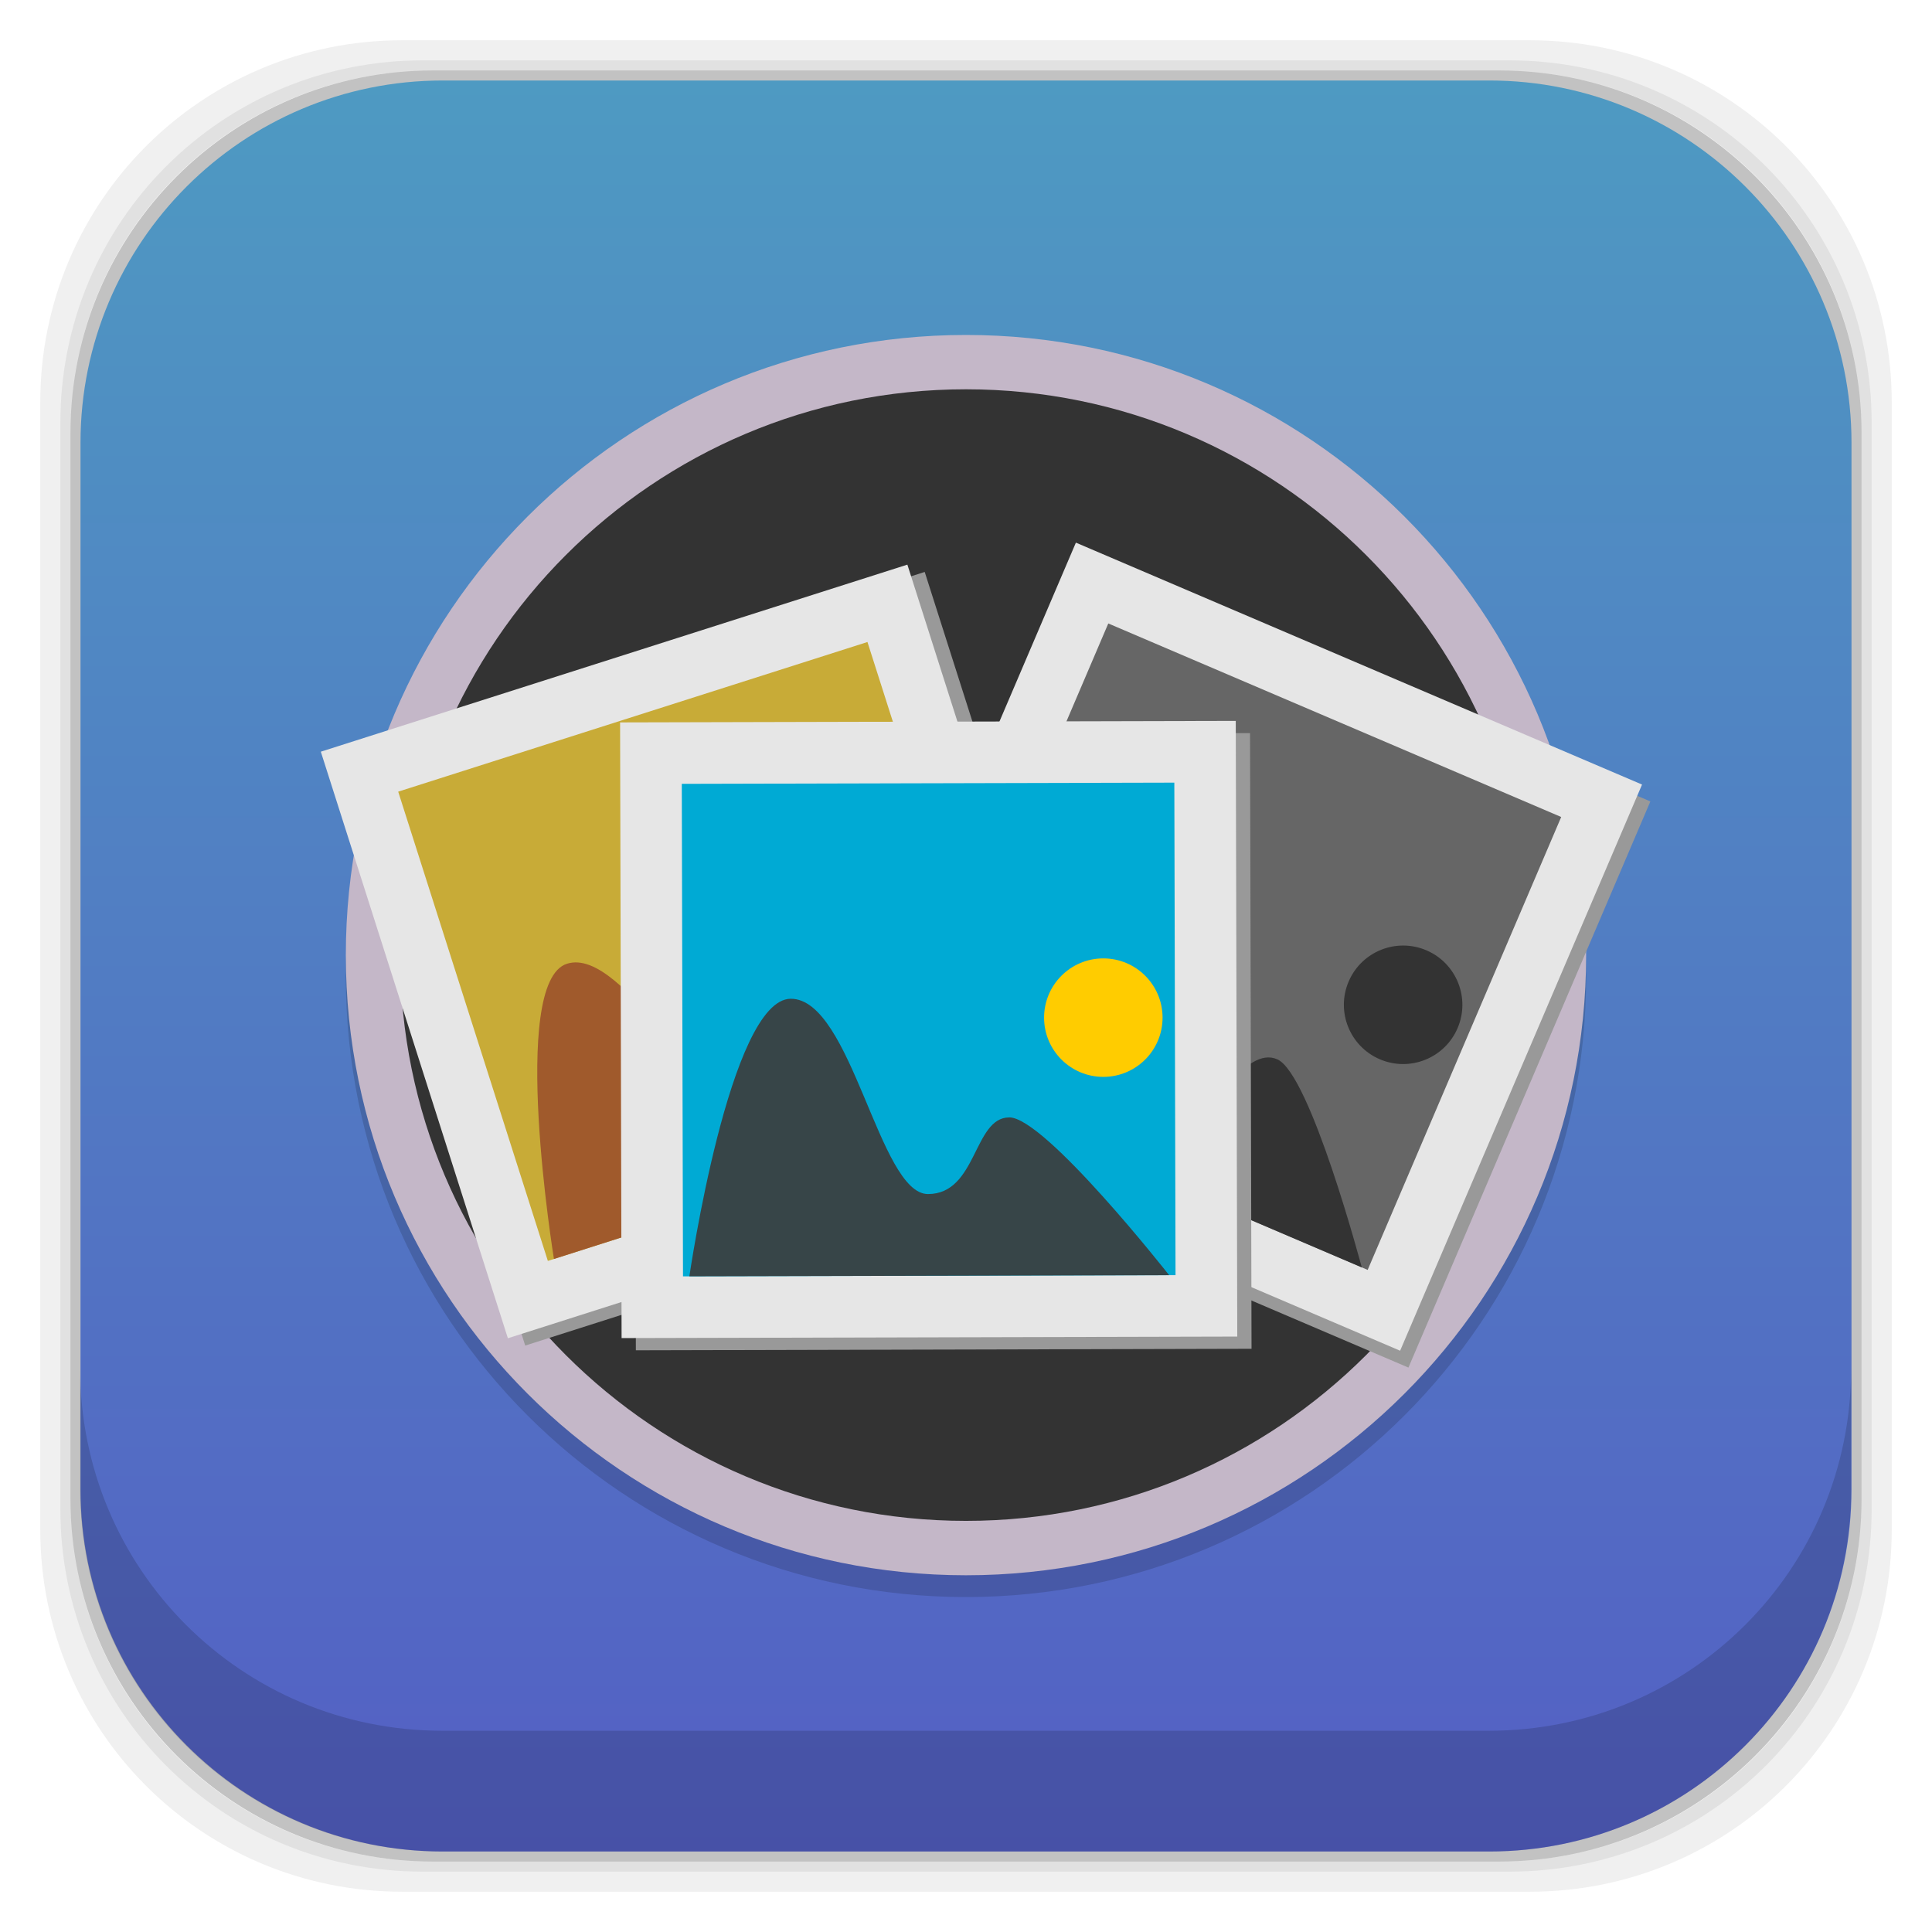
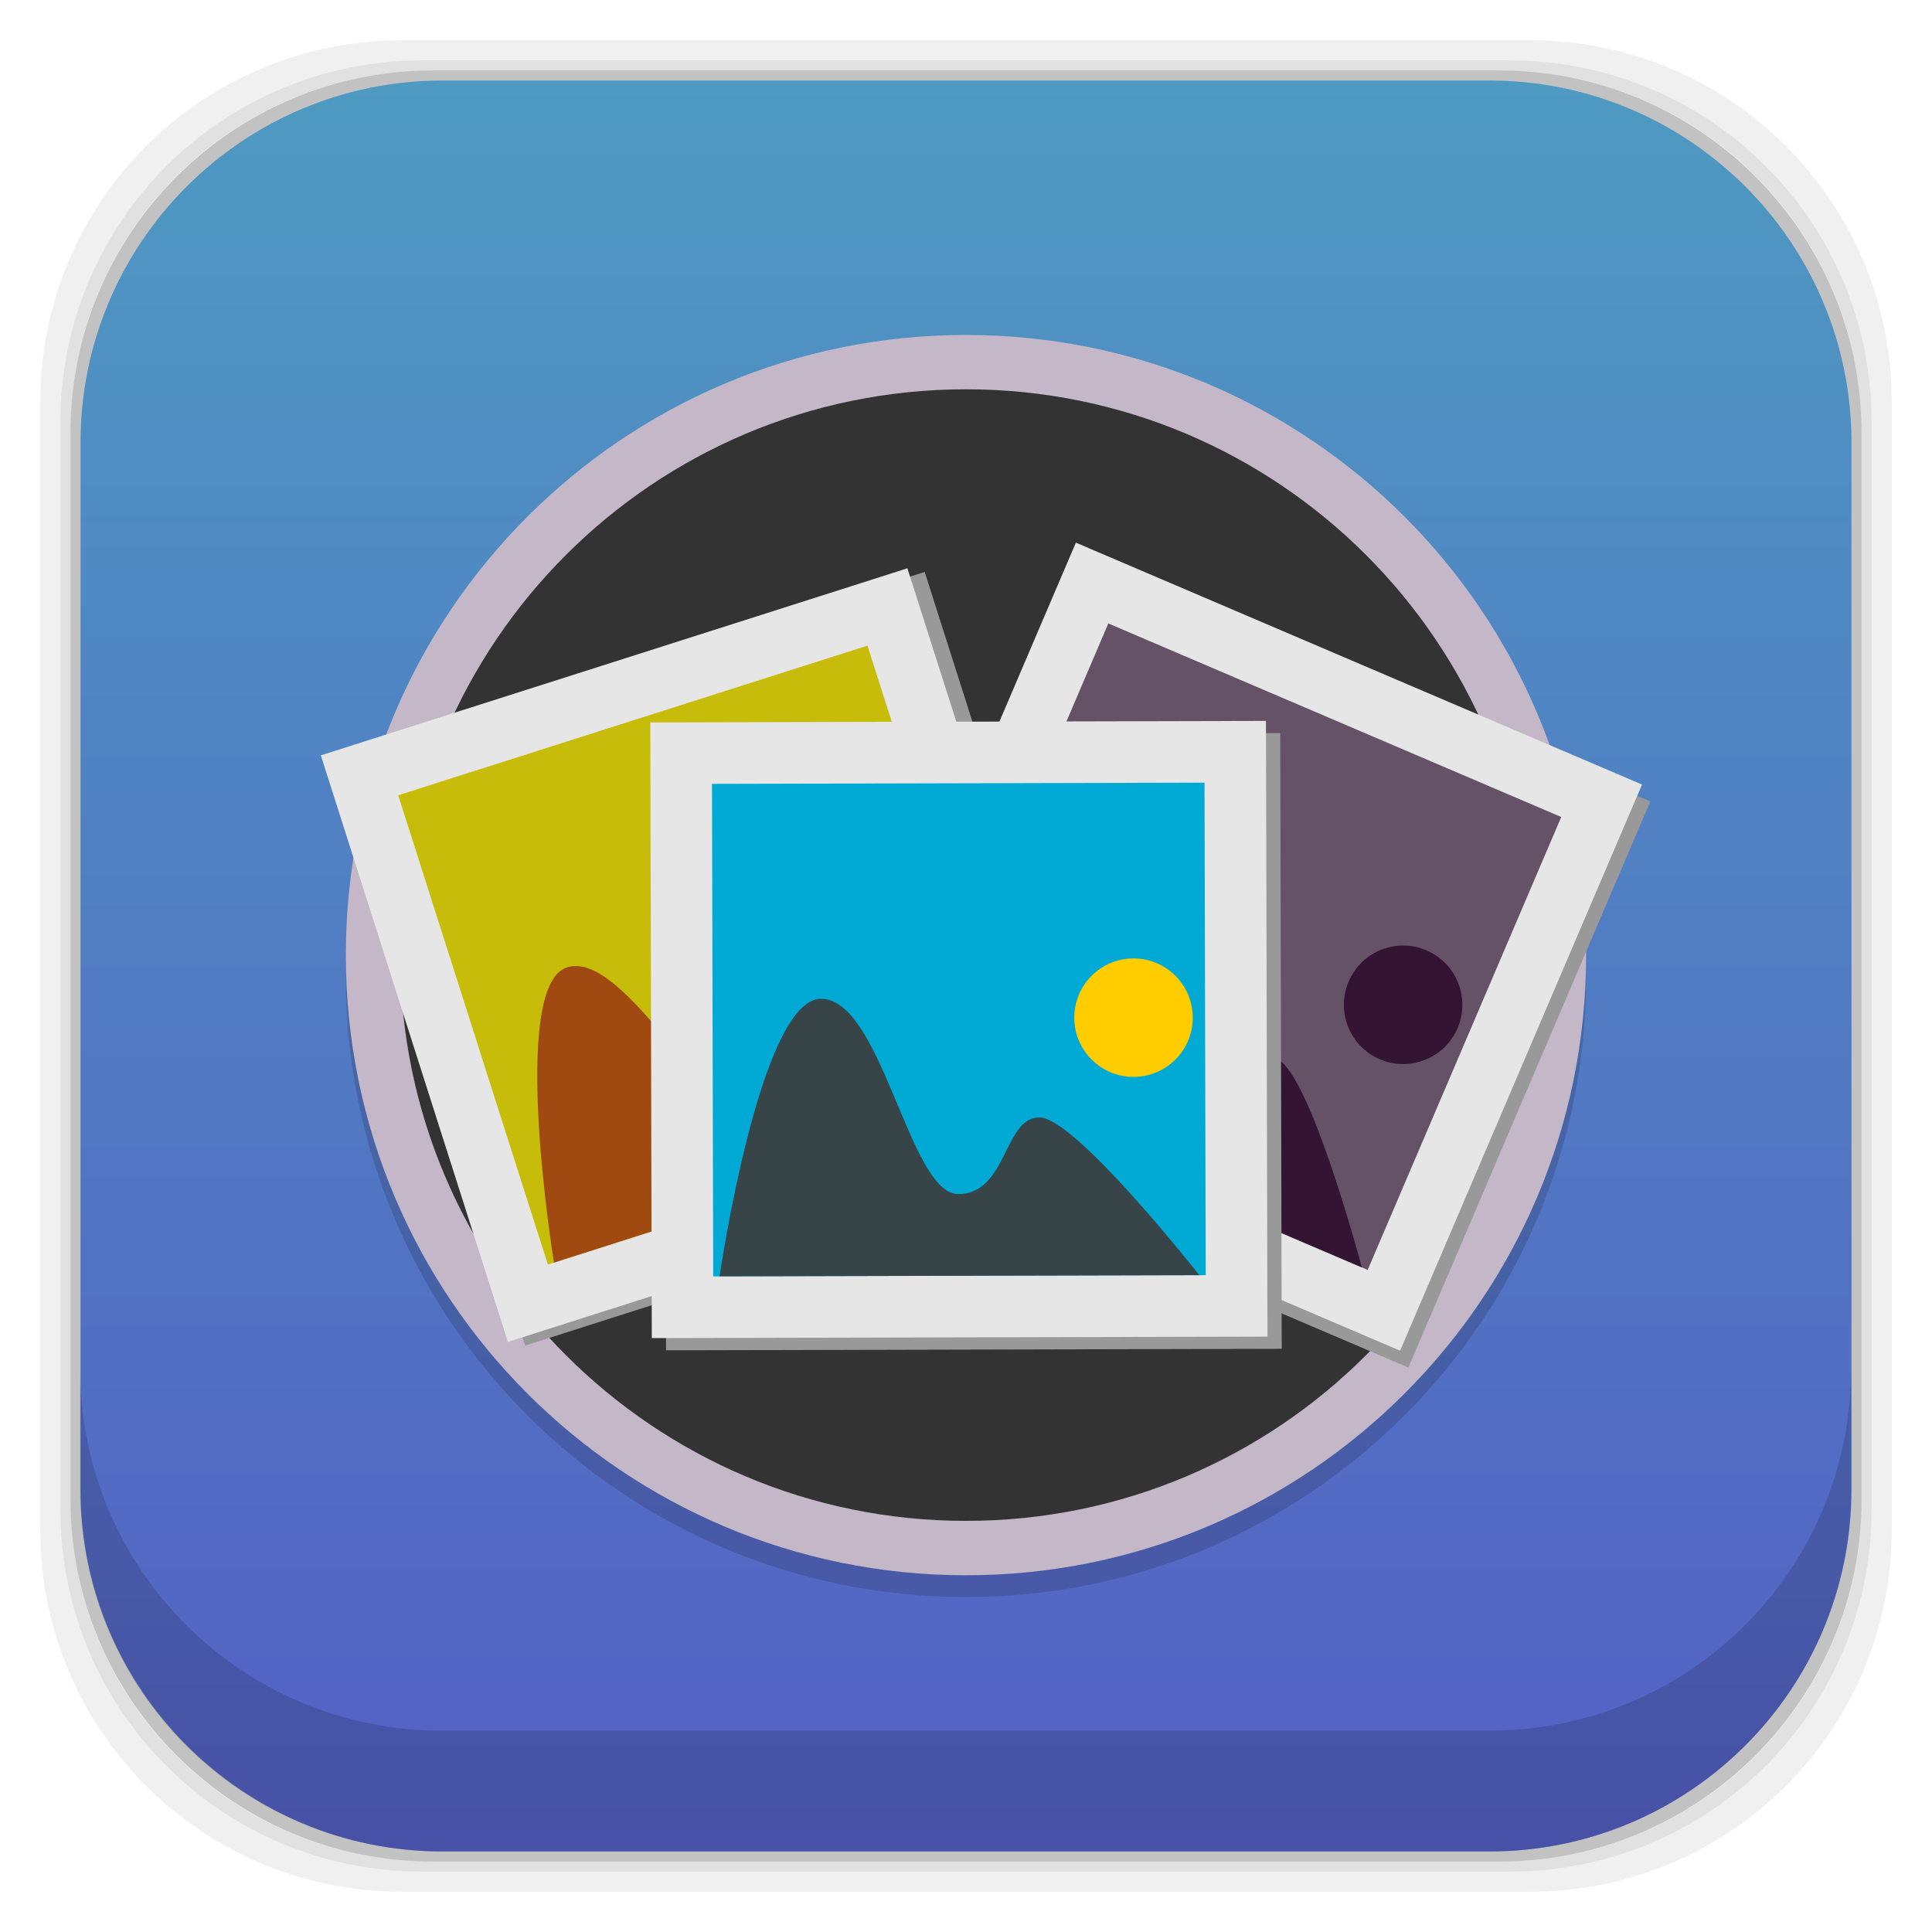
<svg xmlns="http://www.w3.org/2000/svg" xmlns:xlink="http://www.w3.org/1999/xlink" width="48" height="48" id="svg2" version="1.1">
  <defs id="defs4">
    <linearGradient id="linearGradient4389">
      <stop style="stop-color:#4e9ac2;stop-opacity:1;" offset="0" id="stop4391" />
      <stop style="stop-color:#545fc4;stop-opacity:1;" offset="1" id="stop4393" />
    </linearGradient>
    <radialGradient r="23" fy="42.5" fx="24" cy="42.5" cx="24" gradientTransform="matrix(1.043478,0,0,0.1956518,-1.07163,41.18481)" gradientUnits="userSpaceOnUse" id="radialGradient3913" xlink:href="#linearGradient4243-9" />
    <linearGradient id="linearGradient4243-9">
      <stop style="stop-color:#000000;stop-opacity:1;" offset="0" id="stop4245-0" />
      <stop style="stop-color:#000000;stop-opacity:0;" offset="1" id="stop4247-7" />
    </linearGradient>
    <radialGradient r="23" fy="42.5" fx="24" cy="42.5" cx="24" gradientTransform="matrix(1.043478,0,0,0.1956518,-1.07173,1045.547)" gradientUnits="userSpaceOnUse" id="radialGradient3076" xlink:href="#linearGradient4243-9" />
    <clipPath id="b">
      <path style="fill:#fda864" d="m 505.719,535.469 c -0.091,0.006 -0.191,0.017 -0.281,0.031 -0.085,0.014 -0.166,0.041 -0.25,0.062 -0.01,0.003 -0.021,-0.003 -0.031,0 -0.094,0.025 -0.191,0.059 -0.281,0.094 -1.795,0.6 -4.411,2.897 -5.281,4.875 -0.374,0.812 -0.692,1.715 -0.969,2.812 -0.513,2.031 -0.654,4.745 -0.25,7.938 0.33,2.695 1.086,5.841 2.562,9.219 0.917,2.443 2.746,5.449 6.156,8.438 0.4,0.297 0.789,0.579 1.188,0.844 3.203,2.127 6.073,3.07 8.312,3.438 3.672,0.82 6.969,0.983 9.781,0.812 3.342,-0.191 6.125,-0.835 8.125,-1.75 0.842,-0.457 1.956,-1.139 2.562,-1.688 1.786,-1.615 3.198,-3.022 3.969,-4.25 0.031,-0.043 0.065,-0.082 0.094,-0.125 0.086,-0.144 0.152,-0.267 0.219,-0.406 0.033,-0.065 0.066,-0.121 0.094,-0.188 0.049,-0.117 0.091,-0.23 0.125,-0.344 0.009,-0.068 0.024,-0.072 0.031,-0.125 0.01,-0.04 0.023,-0.086 0.031,-0.125 0.014,-0.088 0.023,-0.242 0.031,-0.281 0.015,-0.074 -7.3e-4,-0.062 0,-0.062 -6.8e-4,-4.5e-4 0.004,-0.018 0,-0.094 -0.005,-0.077 -8.2e-4,-0.212 0,-0.5 -0.024,-0.192 -0.068,-0.402 -0.125,-0.594 -0.115,-0.379 -0.289,-0.75 -0.531,-1.125 -0.471,-0.729 -1.165,-1.448 -2.062,-2.156 -1.664,-1.313 -3.996,-2.583 -6.719,-3.812 -2.319,-1.049 -4.868,-2.007 -7.344,-3.062 -1.729,-0.843 -3.094,-1.286 -3.594,-1.688 -0.062,-0.05 -0.09,-0.106 -0.125,-0.156 -0.453,-0.089 -1.175,-1.312 -2.438,-2.844 -1.458,-1.973 -2.849,-4.059 -4.25,-5.969 -1.637,-2.237 -3.219,-4.125 -4.719,-5.406 -0.81,-0.692 -1.591,-1.199 -2.344,-1.5 -0.387,-0.155 -0.756,-0.274 -1.125,-0.312 -0.187,-0.02 -0.381,-0.012 -0.562,0 z" id="path20" />
    </clipPath>
    <clipPath id="c">
      <path style="fill:#241c1c" d="m 505.719,535.469 c -0.091,0.006 -0.191,0.017 -0.281,0.031 -0.096,0.015 -0.187,0.037 -0.281,0.062 -0.084,0.022 -0.168,0.064 -0.25,0.094 -0.003,0.005 -0.028,-0.005 -0.031,0 -0.791,1.255 -1.486,2.705 -1.719,4.094 -0.336,2.01 -0.606,4.598 -0.219,7.656 0.319,2.604 1.034,5.624 2.469,8.906 a 1.01,0.991 1.515 0 1 0,0.062 c 0.85,2.266 2.573,5.107 5.812,7.969 0.026,0.023 0.067,0.039 0.094,0.062 0.361,0.266 0.704,0.543 1.062,0.781 3.089,2.051 5.832,2.967 7.938,3.312 a 1.01,0.991 1.515 0 1 0.062,0 c 3.577,0.799 6.803,0.947 9.531,0.781 l -0.031,0.031 c 2.798,-0.243 5.936,-0.424 8.344,-1.344 1.494,-0.57 2.401,-1.439 3.188,-2.344 0.051,-0.12 0.122,-0.221 0.156,-0.344 0.039,-0.285 0.079,-0.455 0.094,-0.531 0.015,-0.075 -7.3e-4,-0.062 0,-0.062 -6.8e-4,-4.2e-4 0.005,-0.018 0,-0.094 -0.005,-0.077 -8.1e-4,-0.212 0,-0.5 -0.024,-0.192 -0.068,-0.402 -0.125,-0.594 -0.115,-0.379 -0.289,-0.75 -0.531,-1.125 -0.471,-0.729 -1.165,-1.448 -2.062,-2.156 -1.664,-1.313 -3.996,-2.583 -6.719,-3.812 -2.319,-1.049 -4.868,-2.007 -7.344,-3.062 -1.729,-0.843 -3.094,-1.286 -3.594,-1.688 -0.062,-0.05 -0.09,-0.106 -0.125,-0.156 -0.453,-0.089 -1.175,-1.312 -2.438,-2.844 -1.458,-1.973 -2.849,-4.059 -4.25,-5.969 -1.637,-2.237 -3.219,-4.125 -4.719,-5.406 -0.81,-0.692 -1.591,-1.199 -2.344,-1.5 -0.387,-0.155 -0.756,-0.274 -1.125,-0.312 -0.187,-0.02 -0.381,-0.012 -0.562,0 z" id="path14" />
    </clipPath>
    <filter color-interpolation-filters="sRGB" id="d">
      <feGaussianBlur stdDeviation=".348" id="feGaussianBlur17" />
    </filter>
    <radialGradient cx="520.734" cy="551.074" r="15.405" fx="520.734" fy="551.074" id="e" xlink:href="#a" gradientUnits="userSpaceOnUse" />
    <linearGradient id="a">
      <stop offset="0" stop-color="#fff" id="stop9" />
      <stop offset="1" stop-color="#fff" stop-opacity="0" id="stop11" />
    </linearGradient>
    <radialGradient xlink:href="#a" id="radialGradient3163" gradientUnits="userSpaceOnUse" cx="520.734" cy="551.074" fx="520.734" fy="551.074" r="15.405" />
    <radialGradient xlink:href="#a" id="radialGradient3166" gradientUnits="userSpaceOnUse" cx="520.734" cy="551.074" fx="520.734" fy="551.074" r="15.405" gradientTransform="matrix(1.396681,0,0,1.396681,-803.6529,271.5008)" />
    <linearGradient xlink:href="#linearGradient4389" id="linearGradient4625" x1="1006.362" y1="24" x2="1050.362" y2="24" gradientUnits="userSpaceOnUse" />
  </defs>
  <g id="layer1" transform="translate(0,-1004.362)">
    <g id="g3878" transform="translate(-39.76588,1007.889)">
      <path id="rect3829" d="m 49.766,-2.527 c -4.986,0 -9,4.014 -9,9 l 0,28 c 0,4.986 4.014,9 9,9 l 28,0 c 4.986,0 9,-4.014 9,-9 l 0,-28 c 0,-4.986 -4.014,-9 -9,-9 l -28,0 z m 0.5,0.5 27,0 c 4.986,0 9,4.014 9,9 l 0,27 c 0,4.986 -4.014,9 -9,9 l -27,0 c -4.986,0 -9,-4.014 -9,-9 l 0,-27 c 0,-4.986 4.014,-9 9,-9 z" style="opacity:0.06;fill:#000000;fill-opacity:1;stroke:none;display:inline" />
      <path id="rect3827" d="m 50.266,-2.027 c -4.986,0 -9,4.014 -9,9 l 0,27 c 0,4.986 4.014,9 9,9 l 27,0 c 4.986,0 9,-4.014 9,-9 l 0,-27 c 0,-4.986 -4.014,-9 -9,-9 l -27,0 z m 0.25,0.25 26.5,0 c 4.986,0 9,4.014 9,9 l 0,26.5 c 0,4.986 -4.014,9 -9,9 l -26.5,0 c -4.986,0 -9,-4.014 -9,-9 l 0,-26.5 c 0,-4.986 4.014,-9 9,-9 z" style="opacity:0.12;fill:#000000;fill-opacity:1;stroke:none;display:inline" />
      <rect rx="9" ry="9" y="-1.777" x="41.516" height="44.5" width="44.5" id="rect3038-4" style="opacity:0.24;fill:#000000;fill-opacity:1;stroke:none;display:inline" />
    </g>
  </g>
  <g id="layer2" transform="translate(0,-1004.362)" style="display:none">
    <path style="opacity:0.3;fill:url(#radialGradient3076);fill-opacity:1;stroke:none;display:inline" d="m 1.003,1049.362 c 0.488,4.519 4.316,8 8.969,8 l 28,0 c 4.653,0 8.481,-3.481 8.969,-8 l -45.938,0 z" id="rect4241" />
  </g>
  <g id="layer3" transform="translate(0,-1004.362)">
    <rect rx="9" ry="9" y="2" x="1006.362" height="44" width="44" id="rect4169-3" style="fill:url(#linearGradient4625);fill-opacity:1.0;stroke:none;display:inline" transform="matrix(0,1,1,0,0,0)" />
    <text id="text37" font-size="8" y="1066.641" x="-41.783" style="font-size:11.173px;font-family:Bitstream Vera Sans" />
  </g>
  <g id="layer4" transform="translate(0,-1004.362)">
-     <path style="opacity:0.15;fill:#000000;fill-opacity:1;stroke:none" id="path3852" d="m -38.184,9.109 a 13.612,13.612 0 1 1 -27.224,0 13.612,13.612 0 1 1 27.224,0 z" transform="matrix(1.131907,0,0,1.131907,82.62779,1018.322)" />
-     <path transform="matrix(1.131907,0,0,1.131907,82.62779,1017.781)" d="m -38.184,9.109 a 13.612,13.612 0 1 1 -27.224,0 13.612,13.612 0 1 1 27.224,0 z" id="path4831" style="fill:#c4b7c8;fill-opacity:1;stroke:none" />
-     <path style="fill:#333333;fill-opacity:1;stroke:none" id="path4767" d="m -38.184,9.109 a 13.612,13.612 0 1 1 -27.224,0 13.612,13.612 0 1 1 27.224,0 z" transform="matrix(1.032688,0,0,1.032688,77.48868,1018.684)" />
-     <g id="g4760" transform="matrix(0.9691041,0,0,0.9691041,0.741499,33.3492)">
-       <rect transform="matrix(0.9195622,0.3929445,-0.3929445,0.9195622,0,0)" style="fill:#999999;fill-opacity:1;stroke:none" id="rect4489" width="15.784" height="15.784" x="424.211" y="923.942" rx="0" ry="0" />
-       <rect transform="matrix(0.9195622,0.3929445,-0.3929445,0.9195622,0,0)" ry="0" rx="0" y="923.628" x="423.845" height="15.784" width="15.784" id="rect4491" style="fill:#e6e6e6;fill-opacity:1;stroke:none" />
-       <rect transform="matrix(0.9195622,0.3929445,-0.3929445,0.9195622,0,0)" style="fill:#666666;fill-opacity:1;stroke:none" id="rect4493" width="12.627" height="12.627" x="425.423" y="925.207" rx="0" ry="0" />
-       <circle cx="12.5" cy="3.5" r="1.5" id="circle4497" transform="matrix(0.9311187,0.3978828,-0.3978828,0.9311187,24.96021,1019.497)" d="M 14,3.5 C 14,4.328 13.328,5 12.5,5 11.672,5 11,4.328 11,3.5 11,2.672 11.672,2 12.5,2 13.328,2 14,2.672 14,3.5 z" style="fill:#333333;fill-opacity:1" />
-       <path d="m 31.979,1029.126 c -0.846,-0.362 -1.529,1.478 -2.688,0.983 -1.156,-0.494 0.185,-5.375 -1.254,-5.99 -1.438,-0.614 -5.2,5.509 -5.2,5.509 l 11.309,4.833 c 0,0 -1.32,-4.973 -2.168,-5.335 z" id="path4499" style="fill:#333333;fill-opacity:1" />
+     <path style="opacity:0.15;fill:#000000;fill-opacity:1;stroke:none" id="path3852" d="m -38.184,9.109 c 0,7.518 -6.094,13.612 -13.612,13.612 -7.518,0 -13.612,-6.094 -13.612,-13.612 0,-7.518 6.094,-13.612 13.612,-13.612 7.518,0 13.612,6.094 13.612,13.612 z" transform="matrix(1.131907,0,0,1.131907,82.62779,1018.322)" />
+     <path transform="matrix(1.131907,0,0,1.131907,82.62779,1017.781)" d="m -38.184,9.109 c 0,7.518 -6.094,13.612 -13.612,13.612 -7.518,0 -13.612,-6.094 -13.612,-13.612 0,-7.518 6.094,-13.612 13.612,-13.612 7.518,0 13.612,6.094 13.612,13.612 z" id="path4831" style="fill:#c4b7c8;fill-opacity:1;stroke:none" />
+     <path style="fill:#333333;fill-opacity:1;stroke:none" id="path4767" d="m -38.184,9.109 c 0,7.518 -6.094,13.612 -13.612,13.612 -7.518,0 -13.612,-6.094 -13.612,-13.612 0,-7.518 6.094,-13.612 13.612,-13.612 7.518,0 13.612,6.094 13.612,13.612 z" transform="matrix(1.032688,0,0,1.032688,77.48868,1018.684)" />
+     <g id="g3823" transform="translate(0,2.0509158e-6)">
+       <rect transform="matrix(0.9195622,0.3929445,-0.3929445,0.9195622,0,0)" style="fill:#999999;fill-opacity:1;stroke:none" id="rect4489" width="15.296" height="15.296" x="424.89" y="925.771" rx="0" ry="0" />
+       <rect transform="matrix(0.9195622,0.3929445,-0.3929445,0.9195622,0,0)" ry="0" rx="0" y="925.467" x="424.536" height="15.296" width="15.296" id="rect4491" style="fill:#e6e6e6;fill-opacity:1;stroke:none" />
+       <rect transform="matrix(0.9195622,0.3929445,-0.3929445,0.9195622,0,0)" style="fill:#665266;fill-opacity:1;stroke:none" id="rect4493" width="12.237" height="12.237" x="426.066" y="926.997" rx="0" ry="0" />
+       <circle cx="12.5" cy="3.5" r="1.5" id="circle4497" transform="matrix(0.9023509,0.3855898,-0.3855898,0.9023509,24.93054,1021.348)" d="M 14,3.5 C 14,4.328 13.328,5 12.5,5 11.672,5 11,4.328 11,3.5 11,2.672 11.672,2 12.5,2 13.328,2 14,2.672 14,3.5 z" style="fill:#331433;fill-opacity:1" />
+       <path d="m 31.733,1030.679 c -0.82,-0.35 -1.482,1.433 -2.605,0.953 -1.121,-0.479 0.179,-5.209 -1.215,-5.805 -1.393,-0.595 -5.039,5.339 -5.039,5.339 l 10.96,4.683 c 0,0 -1.28,-4.82 -2.101,-5.17 z" id="path4499" style="fill:#331433;fill-opacity:1" />
    </g>
-     <g id="g3896" transform="matrix(0.9659258,0.258819,-0.258819,0.9659258,266.7494,30.22606)">
-       <rect transform="matrix(0.8416211,-0.5400685,0.5400685,0.8416211,0,0)" style="fill:#999999;fill-opacity:1;stroke:none" id="rect4440" width="15.296" height="15.296" x="-547.844" y="867.552" rx="0" ry="0" />
-       <rect transform="matrix(0.8416211,-0.5400685,0.5400685,0.8416211,0,0)" ry="0" rx="0" y="867.248" x="-548.199" height="15.296" width="15.296" id="rect4355" style="fill:#e6e6e6;fill-opacity:1;stroke:none" />
-       <rect transform="matrix(0.8416211,-0.5400685,0.5400685,0.8416211,0,0)" style="fill:#c8ab37;fill-opacity:1;stroke:none" id="rect4357" width="12.237" height="12.237" x="-546.669" y="868.778" rx="0" ry="0" />
-       <path d="m 20.427,1029.03 c -0.751,0.482 0.353,2.031 -0.675,2.691 -1.026,0.658 -4.209,-3.074 -5.485,-2.255 -1.275,0.818 1.587,7.168 1.587,7.168 l 10.031,-6.437 c 0,0 -4.706,-1.649 -5.458,-1.166 z" id="path4363" style="fill:#a05a2c" />
-       <circle cx="12.5" cy="3.5" r="1.5" id="circle4361" transform="matrix(0.8258686,-0.5299601,0.5299601,0.8258686,8.886057,1029.416)" d="M 14,3.5 C 14,4.328 13.328,5 12.5,5 11.672,5 11,4.328 11,3.5 11,2.672 11.672,2 12.5,2 13.328,2 14,2.672 14,3.5 z" style="fill:#a05a2c" />
+     <rect ry="0" rx="0" y="977.398" x="-302.89" height="15.296" width="15.296" id="rect4440" style="fill:#999999;fill-opacity:1;stroke:none" transform="matrix(0.9527235,-0.3038385,0.3038385,0.9527235,0,0)" />
+     <g id="g3817" transform="translate(0,0.09101155)">
+       <rect transform="matrix(0.9527235,-0.3038385,0.3038385,0.9527235,0,0)" ry="0" rx="0" y="977.094" x="-303.244" height="15.296" width="15.296" id="rect4355" style="fill:#e6e6e6;fill-opacity:1;stroke:none" />
+       <rect transform="matrix(0.9527235,-0.3038385,0.3038385,0.9527235,0,0)" style="fill:#c8bc0b;fill-opacity:1;stroke:none" id="rect4357" width="12.237" height="12.237" x="-301.714" y="978.623" rx="0" ry="0" />
+       <path d="m 20.148,1029.48 c -0.85,0.271 -0.185,2.053 -1.349,2.424 -1.161,0.37 -3.27,-4.059 -4.714,-3.598 -1.443,0.46 -0.322,7.334 -0.322,7.334 l 11.355,-3.621 c 0,0 -4.119,-2.81 -4.97,-2.539 z" id="path4363" style="fill:#a04a11;fill-opacity:1" />
+       <circle cx="12.5" cy="3.5" r="1.5" id="circle4361" transform="matrix(0.9348916,-0.2981516,0.2981516,0.9348916,8.900221,1026.865)" d="M 14,3.5 C 14,4.328 13.328,5 12.5,5 11.672,5 11,4.328 11,3.5 11,2.672 11.672,2 12.5,2 13.328,2 14,2.672 14,3.5 z" style="fill:#a04a11;fill-opacity:1" />
    </g>
-     <g id="g4748" transform="matrix(0.9657524,0.08052966,-0.08052966,0.9657524,82.18337,33.89382)">
+     <g id="g4748" transform="matrix(0.9657524,0.08052966,-0.08052966,0.9657524,82.93349,33.89422)">
      <rect ry="0" rx="0" y="1020.07" x="-71.038" height="15.784" width="15.784" id="rect4466" style="fill:#999999;fill-opacity:1;stroke:none" transform="matrix(0.996335,-0.08553634,0.08553634,0.996335,0,0)" />
      <rect style="fill:#e6e6e6;fill-opacity:1;stroke:none" id="rect4468" width="15.784" height="15.784" x="-71.403" y="1019.756" rx="0" ry="0" transform="matrix(0.996335,-0.08553634,0.08553634,0.996335,0,0)" />
      <rect ry="0" rx="0" y="1021.335" x="-69.825" height="12.627" width="12.627" id="rect4470" style="fill:#00aad4;fill-opacity:1;stroke:none" transform="matrix(0.996335,-0.08553634,0.08553634,0.996335,0,0)" />
      <path style="fill:#374548;fill-opacity:1" id="path4476" d="m 26.868,1031.389 c -0.917,0.079 -0.655,2.024 -1.911,2.131 -1.253,0.108 -2.364,-4.831 -3.923,-4.697 -1.558,0.134 -1.999,7.307 -1.999,7.307 l 12.254,-1.052 c 0,0 -3.504,-3.768 -4.422,-3.69 z" />
      <circle style="fill:#ffcc00;fill-opacity:1" d="M 14,3.5 C 14,4.328 13.328,5 12.5,5 11.672,5 11,4.328 11,3.5 11,2.672 11.672,2 12.5,2 13.328,2 14,2.672 14,3.5 z" transform="matrix(1.008856,-0.08661131,0.08661131,1.008856,16.14576,1026.191)" id="circle4474" r="1.5" cy="3.5" cx="12.5" />
    </g>
  </g>
  <g id="layer5" transform="translate(0,-1004.362)" style="display:inline">
    <path style="opacity:0.15;fill:#000000;fill-opacity:1;stroke:none;display:inline" d="m 1.991,1038.362 0,3 c 0,4.986 4.014,9 9,9 l 26,0 c 4.986,0 9,-4.014 9,-9 l 0,-3 c 0,4.986 -4.014,9 -9,9 l -26,0 c -4.986,0 -9,-4.014 -9,-9 z" id="rect3038-42" />
  </g>
  <g id="layer6" transform="translate(0,-1004.362)" style="display:none">
    <rect rx="9" ry="9" y="1006.362" x="2" height="44" width="44" id="rect4169" style="fill:#abe1ad;fill-opacity:1;stroke:none;display:inline" />
  </g>
</svg>
